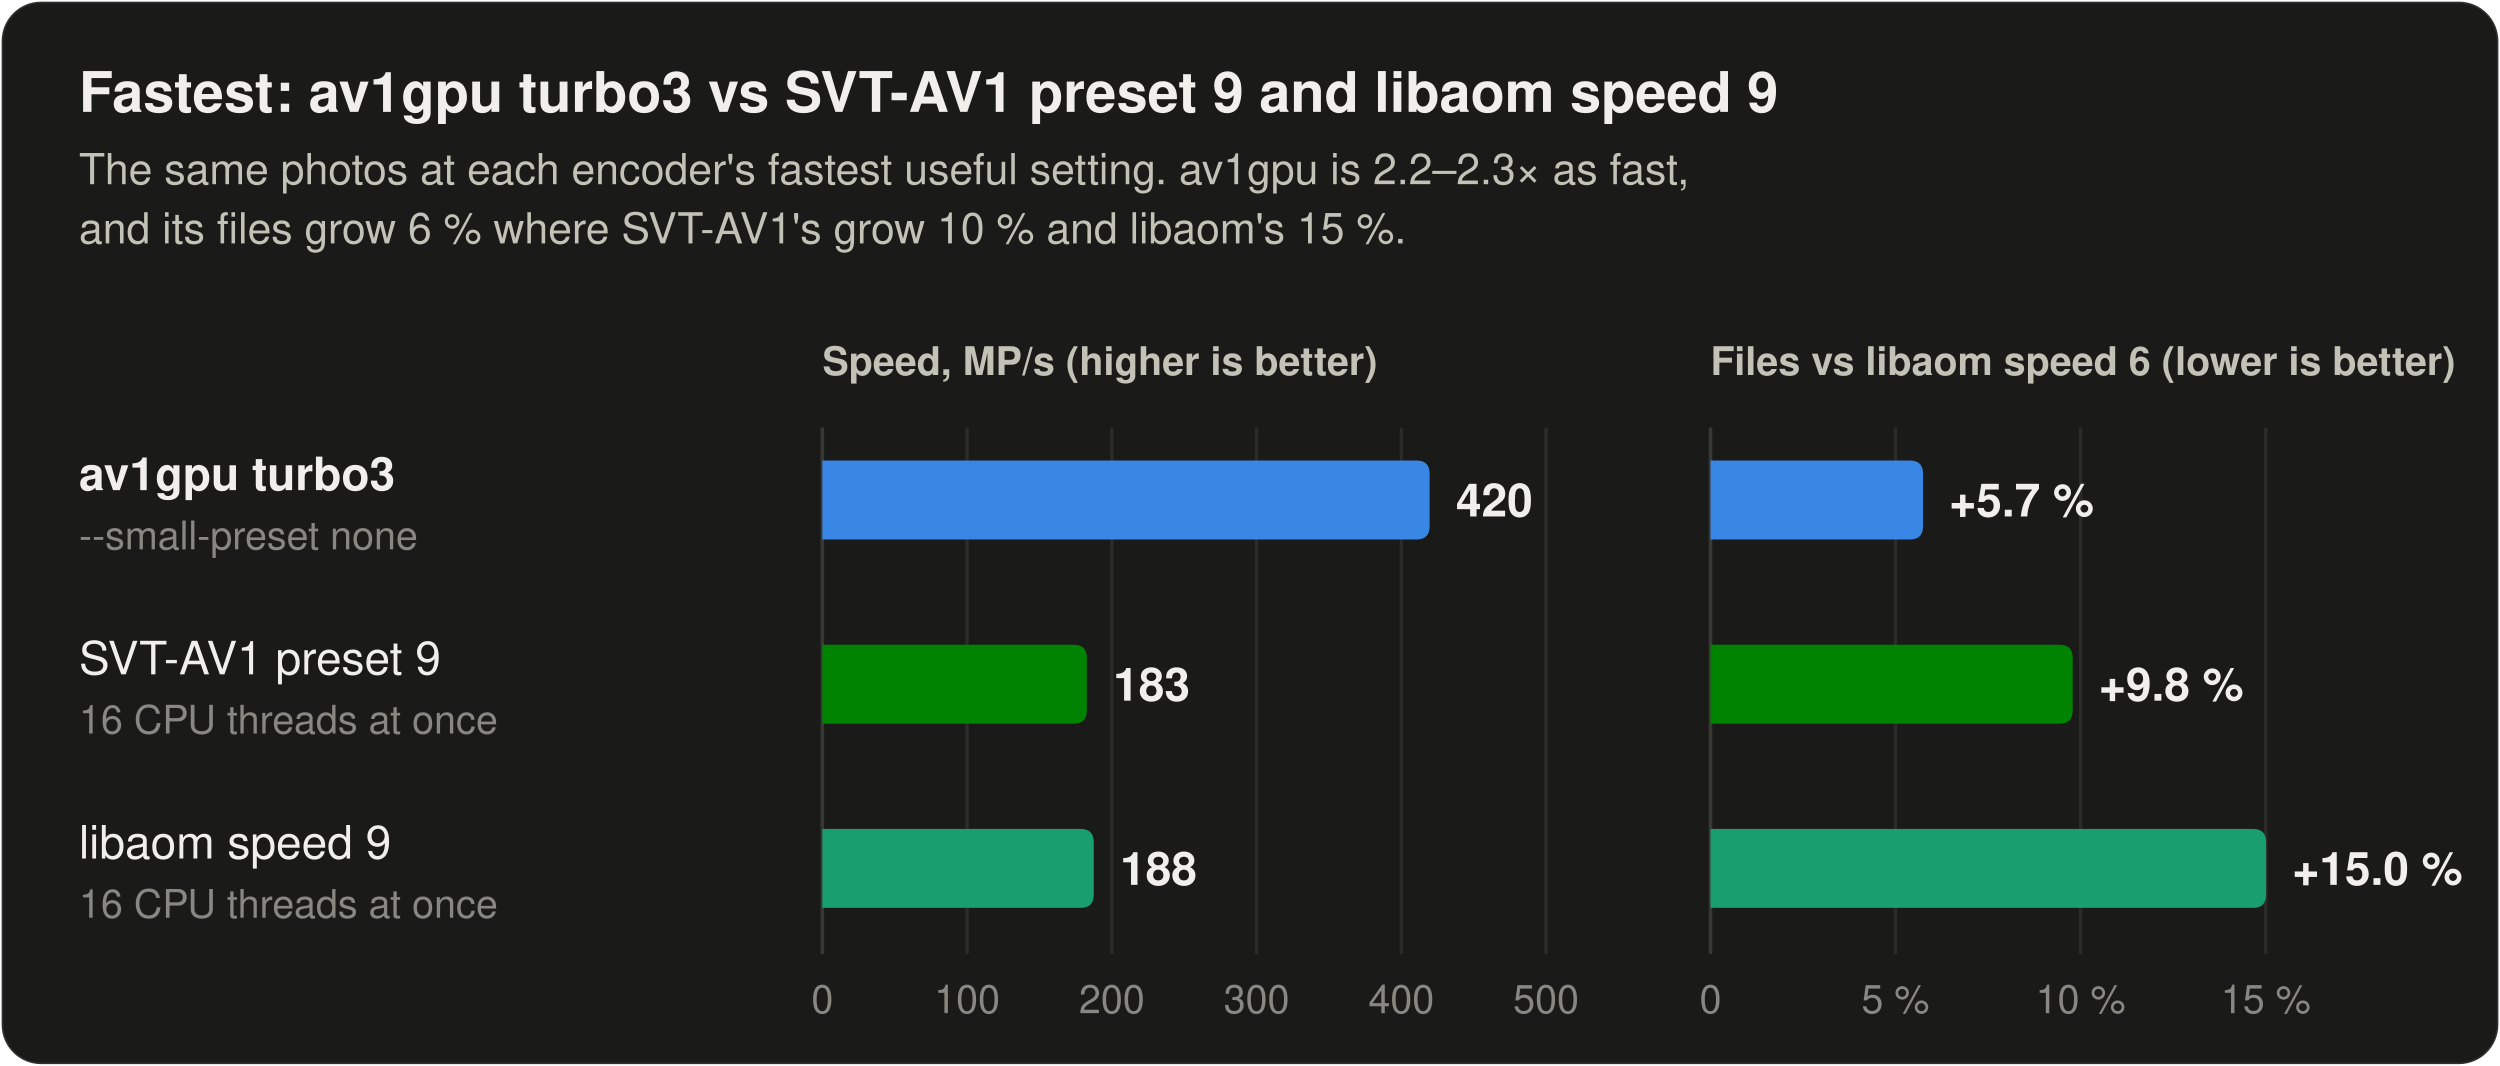
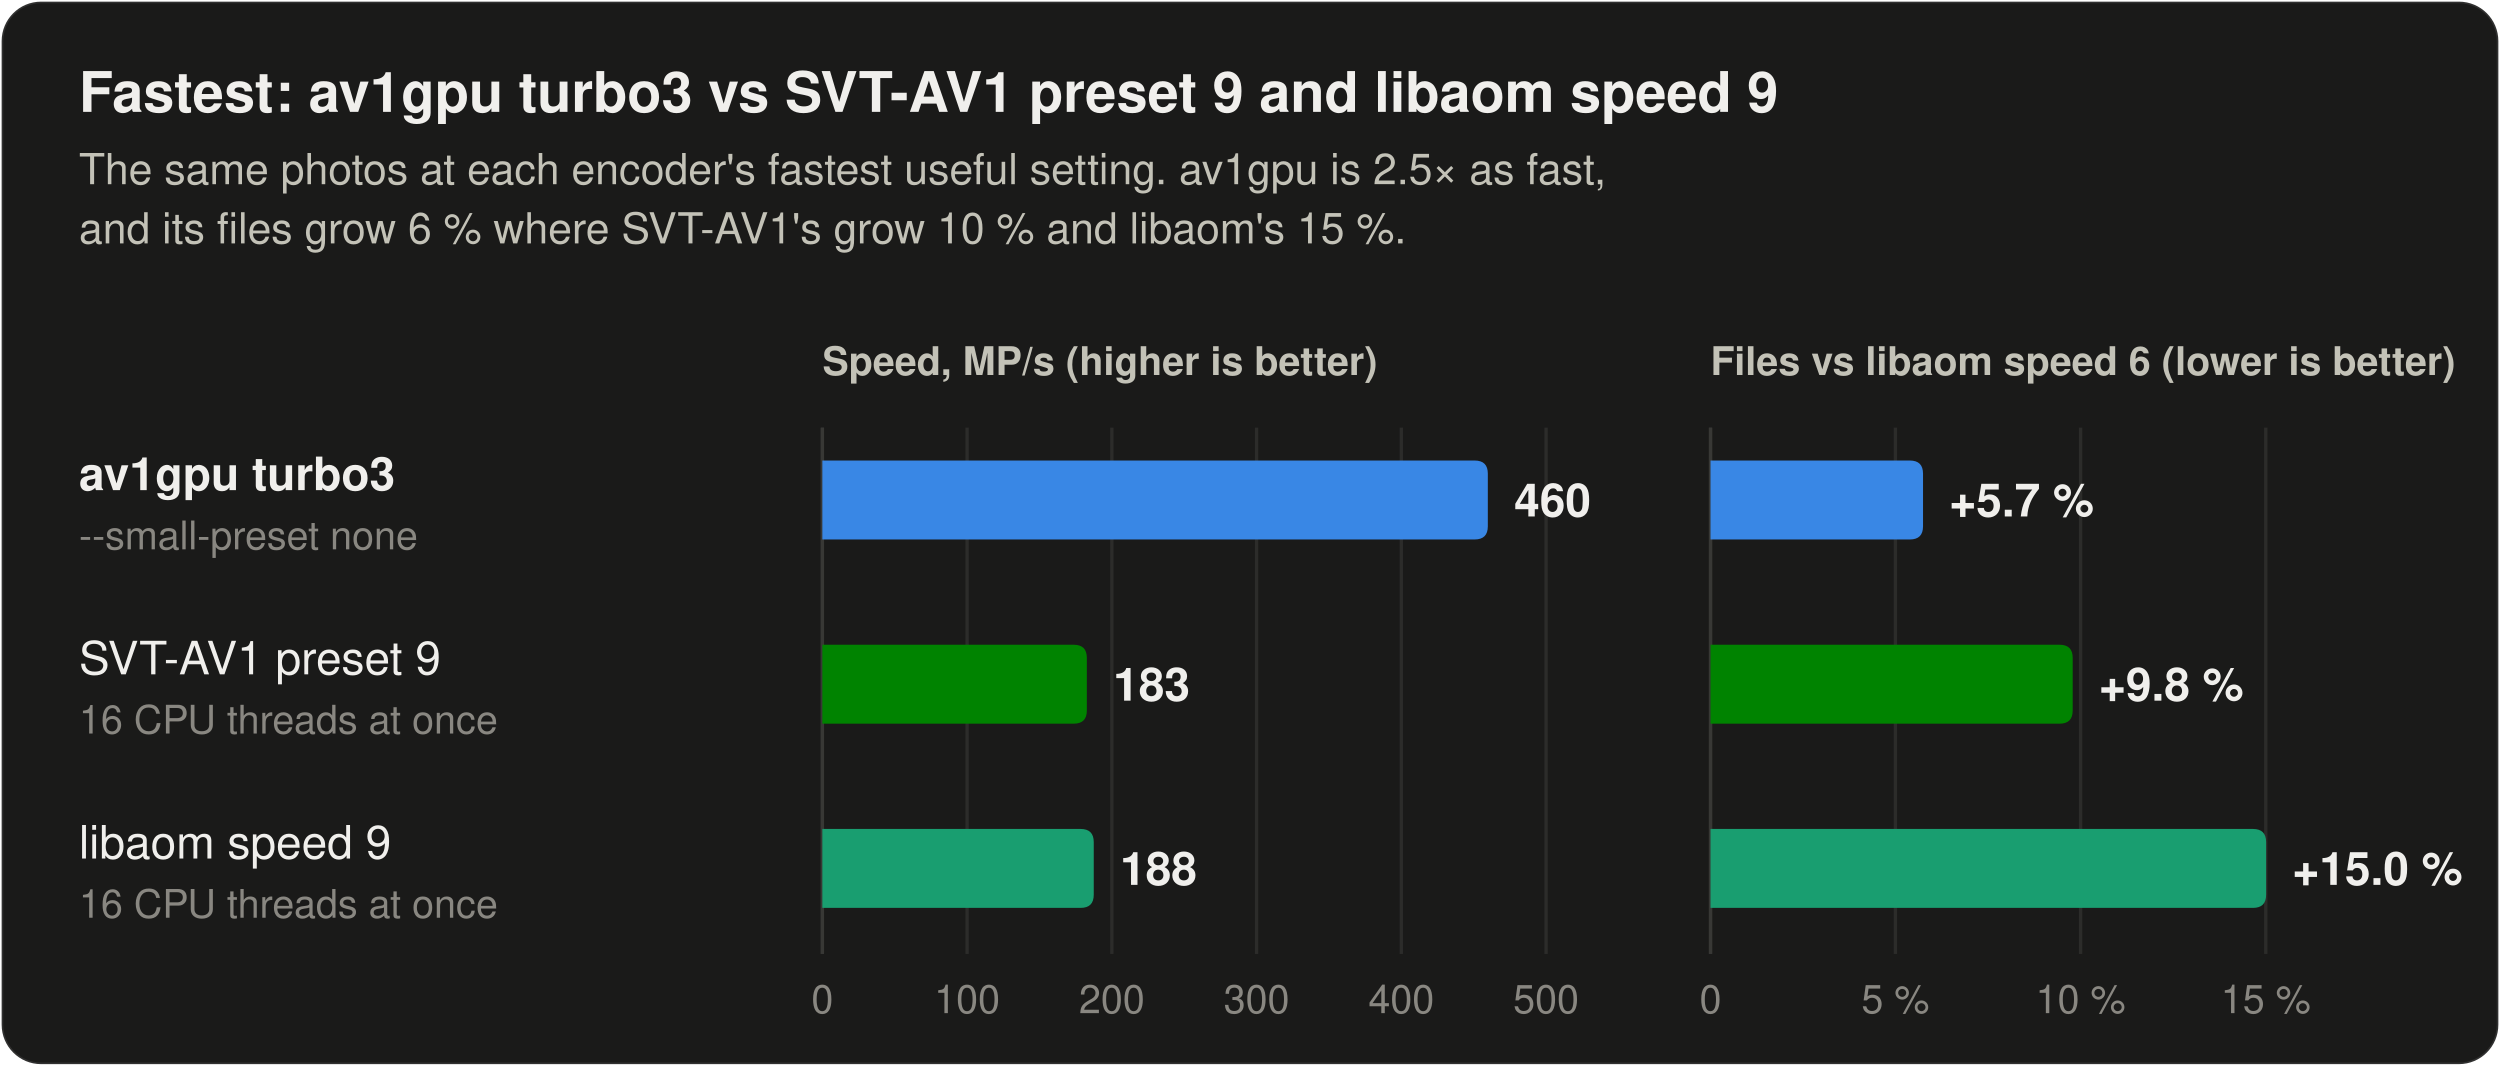
<svg xmlns="http://www.w3.org/2000/svg" width="760" height="324" viewBox="0 0 760 324" font-family="system-ui,-apple-system,'Segoe UI',Helvetica,Arial,sans-serif" role="img" aria-label="Fastest: av1gpu turbo3 vs SVT-AV1 preset 9 and libaom speed 9">
  <rect x="0.5" y="0.5" width="759" height="323" rx="12" fill="#1a1a19" stroke="rgba(255,255,255,0.10)" />
  <text x="24.0" y="34.0" font-size="17" fill="#f0efec" text-anchor="start" font-weight="600">Fastest: av1gpu turbo3 vs SVT-AV1 preset 9 and libaom speed 9</text>
-   <text x="24.0" y="56.0" font-size="13" fill="#c3c2b7" text-anchor="start" font-weight="400">The same photos at each encoder's fastest useful setting. av1gpu is 2.2–2.3× as fast,</text>
+   <text x="24.0" y="56.0" font-size="13" fill="#c3c2b7" text-anchor="start" font-weight="400">The same photos at each encoder's fastest useful setting. av1gpu is 2.5× as fast,</text>
  <text x="24.0" y="74.0" font-size="13" fill="#c3c2b7" text-anchor="start" font-weight="400">and its files grow 6 % where SVT-AV1's grow 10 % and libaom's 15 %.</text>
  <text x="250.0" y="114.0" font-size="12" fill="#c3c2b7" text-anchor="start" font-weight="600">Speed, MP/s  (higher is better)</text>
  <line x1="250.0" y1="130.0" x2="250.0" y2="290.0" stroke="#2c2c2a" stroke-width="1" />
  <text x="250.0" y="308.0" font-size="12" fill="#898781" text-anchor="middle" font-weight="400">0</text>
  <line x1="294.0" y1="130.0" x2="294.0" y2="290.0" stroke="#2c2c2a" stroke-width="1" />
  <text x="294.0" y="308.0" font-size="12" fill="#898781" text-anchor="middle" font-weight="400">100</text>
  <line x1="338.0" y1="130.0" x2="338.0" y2="290.0" stroke="#2c2c2a" stroke-width="1" />
  <text x="338.0" y="308.0" font-size="12" fill="#898781" text-anchor="middle" font-weight="400">200</text>
  <line x1="382.0" y1="130.0" x2="382.0" y2="290.0" stroke="#2c2c2a" stroke-width="1" />
  <text x="382.0" y="308.0" font-size="12" fill="#898781" text-anchor="middle" font-weight="400">300</text>
  <line x1="426.0" y1="130.0" x2="426.0" y2="290.0" stroke="#2c2c2a" stroke-width="1" />
  <text x="426.0" y="308.0" font-size="12" fill="#898781" text-anchor="middle" font-weight="400">400</text>
  <line x1="470.0" y1="130.0" x2="470.0" y2="290.0" stroke="#2c2c2a" stroke-width="1" />
  <text x="470.0" y="308.0" font-size="12" fill="#898781" text-anchor="middle" font-weight="400">500</text>
  <line x1="250.0" y1="130.0" x2="250.0" y2="290.0" stroke="#383835" stroke-width="1" />
  <text x="520.0" y="114.0" font-size="12" fill="#c3c2b7" text-anchor="start" font-weight="600">Files vs libaom speed 6  (lower is better)</text>
  <line x1="520.0" y1="130.0" x2="520.0" y2="290.0" stroke="#2c2c2a" stroke-width="1" />
  <text x="520.0" y="308.0" font-size="12" fill="#898781" text-anchor="middle" font-weight="400">0</text>
  <line x1="576.2" y1="130.0" x2="576.2" y2="290.0" stroke="#2c2c2a" stroke-width="1" />
  <text x="576.2" y="308.0" font-size="12" fill="#898781" text-anchor="middle" font-weight="400">5 %</text>
  <line x1="632.5" y1="130.0" x2="632.5" y2="290.0" stroke="#2c2c2a" stroke-width="1" />
  <text x="632.5" y="308.0" font-size="12" fill="#898781" text-anchor="middle" font-weight="400">10 %</text>
  <line x1="688.8" y1="130.0" x2="688.8" y2="290.0" stroke="#2c2c2a" stroke-width="1" />
  <text x="688.8" y="308.0" font-size="12" fill="#898781" text-anchor="middle" font-weight="400">15 %</text>
  <line x1="520.0" y1="130.0" x2="520.0" y2="290.0" stroke="#383835" stroke-width="1" />
  <text x="24.0" y="149.0" font-size="14" fill="#f0efec" text-anchor="start" font-weight="600">av1gpu turbo3</text>
  <text x="24.0" y="167.0" font-size="12" fill="#898781" text-anchor="start" font-weight="400">--small-preset none</text>
-   <path d="M250.0,140.0 H430.6 Q434.6,140.0 434.6,144.0 V160.0 Q434.6,164.0 430.6,164.0 H250.0 Z" fill="#3987e5" />
-   <text x="442.6" y="157.0" font-size="14" fill="#f0efec" text-anchor="start" font-weight="600">420</text>
+   <path d="M250.0,140.0 H448.3 Q452.3,140.0 452.3,144.0 V160.0 Q452.3,164.0 448.3,164.0 H250.0 Z" fill="#3987e5" />
+   <text x="460.3" y="157.0" font-size="14" fill="#f0efec" text-anchor="start" font-weight="600">460</text>
  <path d="M520.0,140.0 H580.6 Q584.6,140.0 584.6,144.0 V160.0 Q584.6,164.0 580.6,164.0 H520.0 Z" fill="#3987e5" />
  <text x="592.6" y="157.0" font-size="14" fill="#f0efec" text-anchor="start" font-weight="600">+5.7 %</text>
  <text x="24.0" y="205.0" font-size="14" fill="#f0efec" text-anchor="start" font-weight="400">SVT-AV1 preset 9</text>
  <text x="24.0" y="223.0" font-size="12" fill="#898781" text-anchor="start" font-weight="400">16 CPU threads at once</text>
  <path d="M250.0,196.0 H326.4 Q330.4,196.0 330.4,200.0 V216.0 Q330.4,220.0 326.4,220.0 H250.0 Z" fill="#008300" />
  <text x="338.4" y="213.0" font-size="14" fill="#f0efec" text-anchor="start" font-weight="600">183</text>
  <path d="M520.0,196.0 H626.1 Q630.1,196.0 630.1,200.0 V216.0 Q630.1,220.0 626.1,220.0 H520.0 Z" fill="#008300" />
  <text x="638.1" y="213.0" font-size="14" fill="#f0efec" text-anchor="start" font-weight="600">+9.8 %</text>
  <text x="24.0" y="261.0" font-size="14" fill="#f0efec" text-anchor="start" font-weight="400">libaom speed 9</text>
  <text x="24.0" y="279.0" font-size="12" fill="#898781" text-anchor="start" font-weight="400">16 CPU threads at once</text>
  <path d="M250.0,252.0 H328.5 Q332.5,252.0 332.5,256.0 V272.0 Q332.5,276.0 328.5,276.0 H250.0 Z" fill="#199e70" />
  <text x="340.5" y="269.0" font-size="14" fill="#f0efec" text-anchor="start" font-weight="600">188</text>
  <path d="M520.0,252.0 H684.9 Q688.9,252.0 688.9,256.0 V272.0 Q688.9,276.0 684.9,276.0 H520.0 Z" fill="#199e70" />
  <text x="696.9" y="269.0" font-size="14" fill="#f0efec" text-anchor="start" font-weight="600">+15.0 %</text>
</svg>
